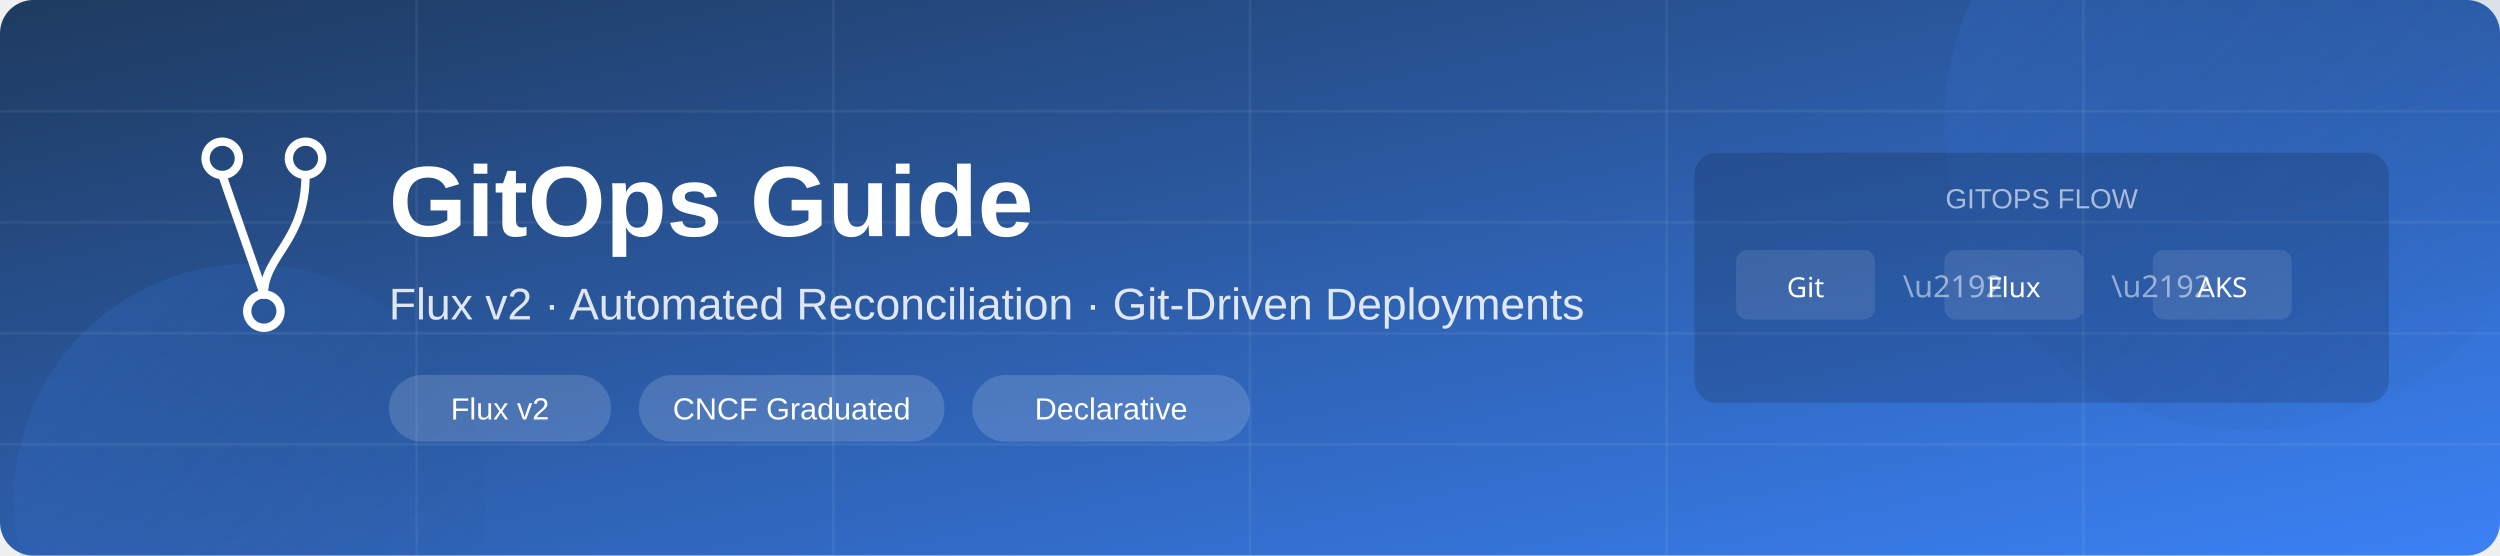
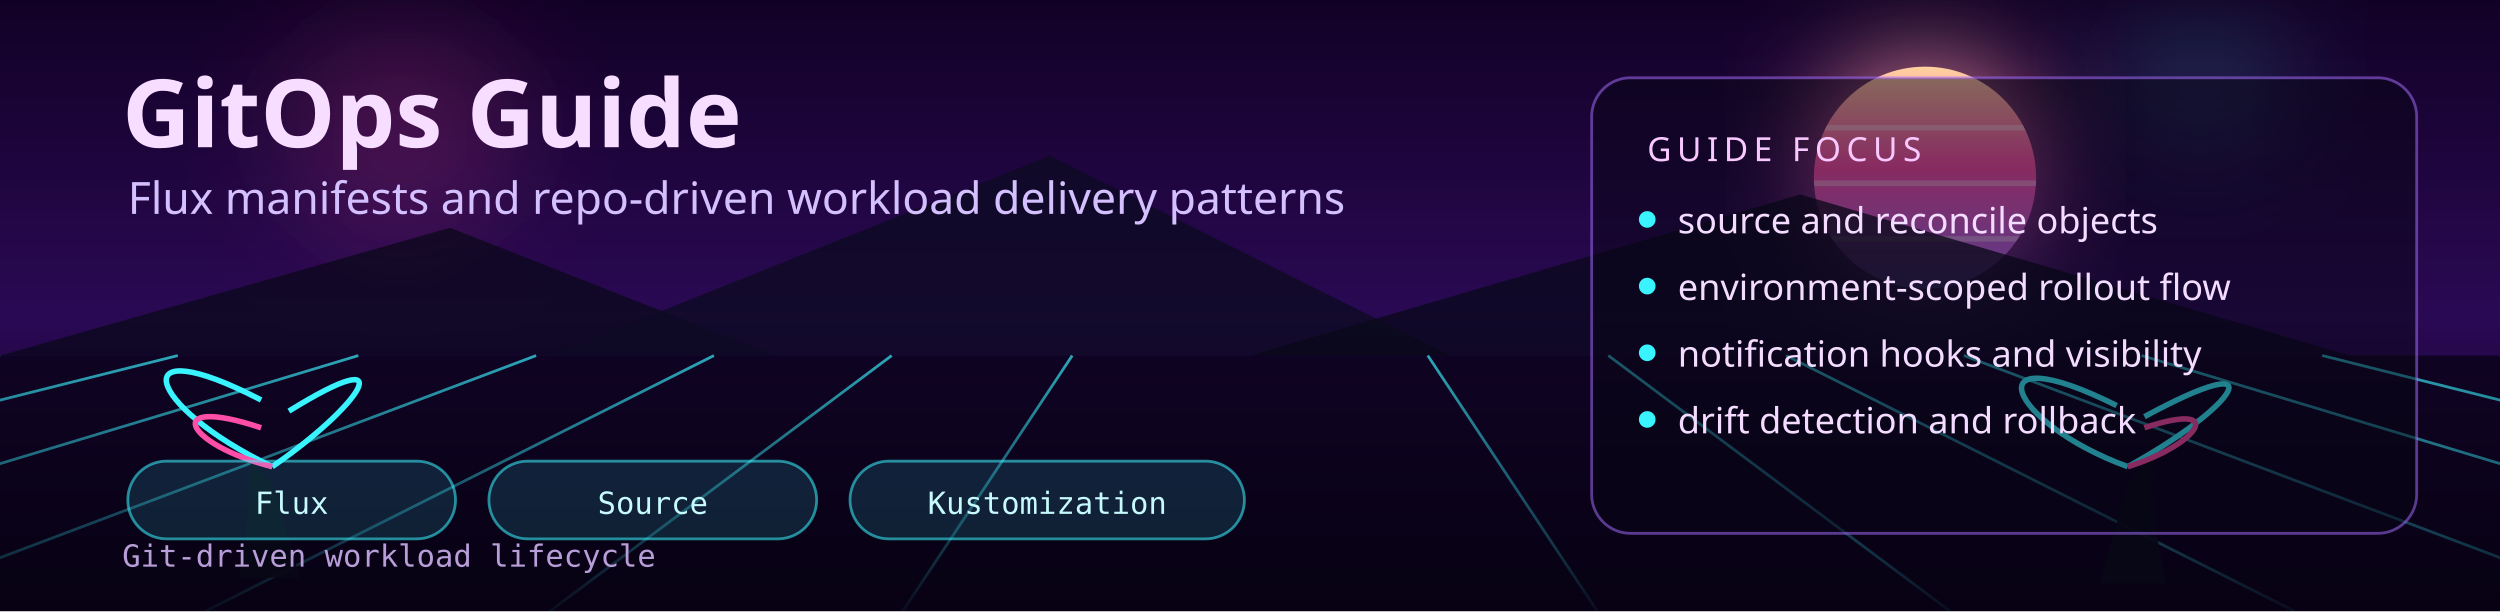
- <svg xmlns="http://www.w3.org/2000/svg" viewBox="0 0 900 200">
+ <svg xmlns="http://www.w3.org/2000/svg" width="900" height="220" viewBox="0 0 900 220">
  <defs>
-     <linearGradient id="bg" x1="0%" y1="0%" x2="100%" y2="100%">
-       <stop offset="0%" style="stop-color:#1E3A5F" />
-       <stop offset="100%" style="stop-color:#3B82F6" />
+     <linearGradient id="bg" x1="0" y1="0" x2="0" y2="1">
+       <stop offset="0%" stop-color="#120126" />
+       <stop offset="52%" stop-color="#2a0954" />
+       <stop offset="100%" stop-color="#070111" />
    </linearGradient>
-     <linearGradient id="glow" x1="0%" y1="0%" x2="100%" y2="100%">
-       <stop offset="0%" style="stop-color:#3B82F6;stop-opacity:0.25" />
-       <stop offset="100%" style="stop-color:#1E3A5F;stop-opacity:0" />
+     <linearGradient id="sun" x1="0" y1="0" x2="0" y2="1">
+       <stop offset="0%" stop-color="#ffd29f" />
+       <stop offset="45%" stop-color="#ff4ea8" />
+       <stop offset="100%" stop-color="#a56fff" />
    </linearGradient>
+     <linearGradient id="grid" x1="0" y1="0" x2="0" y2="1">
+       <stop offset="0%" stop-color="rgba(57,244,255,0.75)" />
+       <stop offset="100%" stop-color="rgba(57,244,255,0.05)" />
+     </linearGradient>
+     <filter id="softGlow" x="-40%" y="-40%" width="180%" height="180%">
+       <feGaussianBlur stdDeviation="20" />
+     </filter>
+     <clipPath id="sunClip">
+       <circle cx="693" cy="64" r="40" />
+     </clipPath>
  </defs>
-   <rect width="900" height="200" rx="12" fill="url(#bg)" />
-   <circle cx="810" cy="45" r="110" fill="url(#glow)" />
-   <circle cx="90" cy="180" r="85" fill="url(#glow)" />
-   <g stroke="rgba(255,255,255,0.06)" stroke-width="1">
-     <line x1="0" y1="40" x2="900" y2="40" />
-     <line x1="0" y1="80" x2="900" y2="80" />
-     <line x1="0" y1="120" x2="900" y2="120" />
-     <line x1="0" y1="160" x2="900" y2="160" />
-     <line x1="150" y1="0" x2="150" y2="200" />
-     <line x1="300" y1="0" x2="300" y2="200" />
-     <line x1="450" y1="0" x2="450" y2="200" />
-     <line x1="600" y1="0" x2="600" y2="200" />
-     <line x1="750" y1="0" x2="750" y2="200" />
+   <rect width="900" height="220" fill="url(#bg)" />
+   <circle cx="693" cy="64" r="40" fill="url(#sun)" filter="url(#softGlow)" opacity="0.9" />
+   <circle cx="693" cy="64" r="40" fill="url(#sun)" />
+   <g clip-path="url(#sunClip)" stroke="rgba(255,255,255,0.35)" stroke-width="2">
+     <line x1="653" y1="46" x2="733" y2="46" />
+     <line x1="653" y1="66" x2="733" y2="66" />
+     <line x1="653" y1="86" x2="733" y2="86" />
+     <line x1="653" y1="106" x2="733" y2="106" />
  </g>
-   <g transform="translate(60,42)" fill="none" stroke="white" stroke-width="3" stroke-linecap="round">
-     <circle cx="20" cy="15" r="6" />
-     <circle cx="50" cy="15" r="6" />
-     <circle cx="35" cy="70" r="6" />
-     <line x1="20" y1="21" x2="35" y2="64" />
-     <path d="M50,21 C50,45 35,50 35,64" />
+   <circle cx="144" cy="48" r="42" fill="rgba(255,78,168,0.18)" filter="url(#softGlow)" />
+   <circle cx="792" cy="26" r="33" fill="rgba(57,244,255,0.14)" filter="url(#softGlow)" />
+   <polygon points="0,128 162,82 279,128" fill="rgba(8,8,22,0.7)" />
+   <polygon points="198,128 378,56 522,128" fill="rgba(14,10,36,0.82)" />
+   <polygon points="450,128 648,70 846,128" fill="rgba(8,8,26,0.75)" />
+   <rect x="0" y="128" width="900" height="92" fill="rgba(7,2,20,0.72)" />
+   <g stroke="url(#grid)" stroke-width="1" opacity="0.9">
+     <line x1="0" y1="136" x2="900" y2="136" />
+     <line x1="0" y1="154" x2="900" y2="154" />
+     <line x1="0" y1="172" x2="900" y2="172" />
+     <line x1="0" y1="190" x2="900" y2="190" />
+     <line x1="0" y1="208" x2="900" y2="208" />
+     <line x1="0" y1="128" x2="-427" y2="220" />
+     <line x1="64" y1="128" x2="-303" y2="220" />
+     <line x1="129" y1="128" x2="-176" y2="220" />
+     <line x1="193" y1="128" x2="-51" y2="220" />
+     <line x1="257" y1="128" x2="74" y2="220" />
+     <line x1="321" y1="128" x2="198" y2="220" />
+     <line x1="386" y1="128" x2="325" y2="220" />
+     <line x1="450" y1="128" x2="450" y2="220" />
+     <line x1="514" y1="128" x2="575" y2="220" />
+     <line x1="579" y1="128" x2="702" y2="220" />
+     <line x1="643" y1="128" x2="826" y2="220" />
+     <line x1="707" y1="128" x2="951" y2="220" />
+     <line x1="771" y1="128" x2="1076" y2="220" />
+     <line x1="836" y1="128" x2="1203" y2="220" />
+     <line x1="900" y1="128" x2="1328" y2="220" />
  </g>
-   <text x="140" y="85" font-family="Segoe UI,Arial,sans-serif" font-size="36" font-weight="700" fill="white">GitOps Guide</text>
-   <text x="140" y="115" font-family="Segoe UI,Arial,sans-serif" font-size="16" fill="rgba(255,255,255,0.85)">Flux v2 · Automated Reconciliation · Git-Driven Deployments</text>
-   <g transform="translate(140,135)">
-     <rect width="80" height="24" rx="12" fill="rgba(255,255,255,0.15)" />
-     <text x="40" y="16" font-family="Segoe UI,Arial,sans-serif" font-size="11" fill="white" text-anchor="middle">Flux v2</text>
-     <rect x="90" width="110" height="24" rx="12" fill="rgba(255,255,255,0.15)" />
-     <text x="145" y="16" font-family="Segoe UI,Arial,sans-serif" font-size="11" fill="white" text-anchor="middle">CNCF Graduated</text>
-     <rect x="210" width="100" height="24" rx="12" fill="rgba(255,255,255,0.15)" />
-     <text x="260" y="16" font-family="Segoe UI,Arial,sans-serif" font-size="11" fill="white" text-anchor="middle">Declarative</text>
+   <path d="M 86 208 C 94 168, 84 158, 98 174 L 108 208 Z" fill="rgba(8,8,22,0.92)" />
+   <path d="M 98 168 C 52 146, 44 118, 94 144" stroke="#39f4ff" stroke-width="2" fill="none" />
+   <path d="M 98 168 C 130 146, 146 122, 104 148" stroke="#39f4ff" stroke-width="2" fill="none" />
+   <path d="M 98 168 C 66 160, 58 142, 94 154" stroke="#ff4ea8" stroke-width="2" fill="none" />
+   <path d="M 780 210 C 770 172, 782 152, 766 174 L 756 210 Z" fill="rgba(8,8,22,0.92)" />
+   <path d="M 766 168 C 722 152, 710 120, 762 146" stroke="#39f4ff" stroke-width="2" fill="none" />
+   <path d="M 766 168 C 806 146, 820 124, 772 150" stroke="#39f4ff" stroke-width="2" fill="none" />
+   <path d="M 766 168 C 792 160, 802 144, 772 154" stroke="#ff4ea8" stroke-width="2" fill="none" />
+   <text x="44" y="53" font-family="'Orbitron','Segoe UI',sans-serif" font-size="34" font-weight="700" fill="#f7ddff">GitOps Guide</text>
+   <text x="46" y="77" font-family="'Space Grotesk','Segoe UI',sans-serif" font-size="16" fill="#d4c0ff">Flux manifests and repo-driven workload delivery patterns</text>
+   <g transform="translate(46,166)">
+     <rect width="118" height="28" rx="14" fill="rgba(57,244,255,0.13)" stroke="rgba(57,244,255,0.55)" />
+     <text x="59" y="19" text-anchor="middle" font-family="'IBM Plex Mono','Consolas',monospace" font-size="11" fill="#c7faff">Flux</text>
  </g>
-   <g transform="translate(610,55)">
-     <rect width="250" height="90" rx="8" fill="rgba(0,0,0,0.15)" />
-     <text x="125" y="20" font-family="Segoe UI,Arial,sans-serif" font-size="10" fill="rgba(255,255,255,0.6)" text-anchor="middle">GITOPS FLOW</text>
-     <g transform="translate(15,35)" font-family="Segoe UI" font-size="11" fill="white">
-       <rect width="50" height="25" rx="4" fill="rgba(255,255,255,0.1)" />
-       <text x="25" y="17" text-anchor="middle" font-size="10">Git</text>
-       <text x="60" y="17" fill="rgba(255,255,255,0.5)">\u2192</text>
-       <rect x="75" width="50" height="25" rx="4" fill="rgba(255,255,255,0.1)" />
-       <text x="100" y="17" text-anchor="middle" font-size="10">Flux</text>
-       <text x="135" y="17" fill="rgba(255,255,255,0.5)">\u2192</text>
-       <rect x="150" width="50" height="25" rx="4" fill="rgba(255,255,255,0.1)" />
-       <text x="175" y="17" text-anchor="middle" font-size="10">AKS</text>
-     </g>
+   <g transform="translate(176,166)">
+     <rect width="118" height="28" rx="14" fill="rgba(57,244,255,0.13)" stroke="rgba(57,244,255,0.55)" />
+     <text x="59" y="19" text-anchor="middle" font-family="'IBM Plex Mono','Consolas',monospace" font-size="11" fill="#c7faff">Source</text>
  </g>
+   <g transform="translate(306,166)">
+     <rect width="142" height="28" rx="14" fill="rgba(57,244,255,0.13)" stroke="rgba(57,244,255,0.55)" />
+     <text x="71" y="19" text-anchor="middle" font-family="'IBM Plex Mono','Consolas',monospace" font-size="11" fill="#c7faff">Kustomization</text>
+   </g>
+   <g transform="translate(573,28)">
+     <rect width="297" height="164" rx="14" fill="rgba(7,5,20,0.48)" stroke="rgba(165,111,255,0.52)" />
+     <text x="20" y="30" font-family="'Orbitron','Segoe UI',sans-serif" font-size="12" letter-spacing="2" fill="#f9c8ff">GUIDE FOCUS</text>
+     <circle cx="20" cy="51" r="3" fill="#39f4ff" />
+     <text x="31" y="56" font-family="'Space Grotesk','Segoe UI',sans-serif" font-size="13" fill="#f3dcff">source and reconcile objects</text>
+     <circle cx="20" cy="75" r="3" fill="#39f4ff" />
+     <text x="31" y="80" font-family="'Space Grotesk','Segoe UI',sans-serif" font-size="13" fill="#f3dcff">environment-scoped rollout flow</text>
+     <circle cx="20" cy="99" r="3" fill="#39f4ff" />
+     <text x="31" y="104" font-family="'Space Grotesk','Segoe UI',sans-serif" font-size="13" fill="#f3dcff">notification hooks and visibility</text>
+     <circle cx="20" cy="123" r="3" fill="#39f4ff" />
+     <text x="31" y="128" font-family="'Space Grotesk','Segoe UI',sans-serif" font-size="13" fill="#f3dcff">drift detection and rollback</text>
+   </g>
+   <text x="44" y="204" font-family="'IBM Plex Mono','Consolas',monospace" font-size="11" fill="#b89ed8">Git-driven workload lifecycle</text>
</svg>
